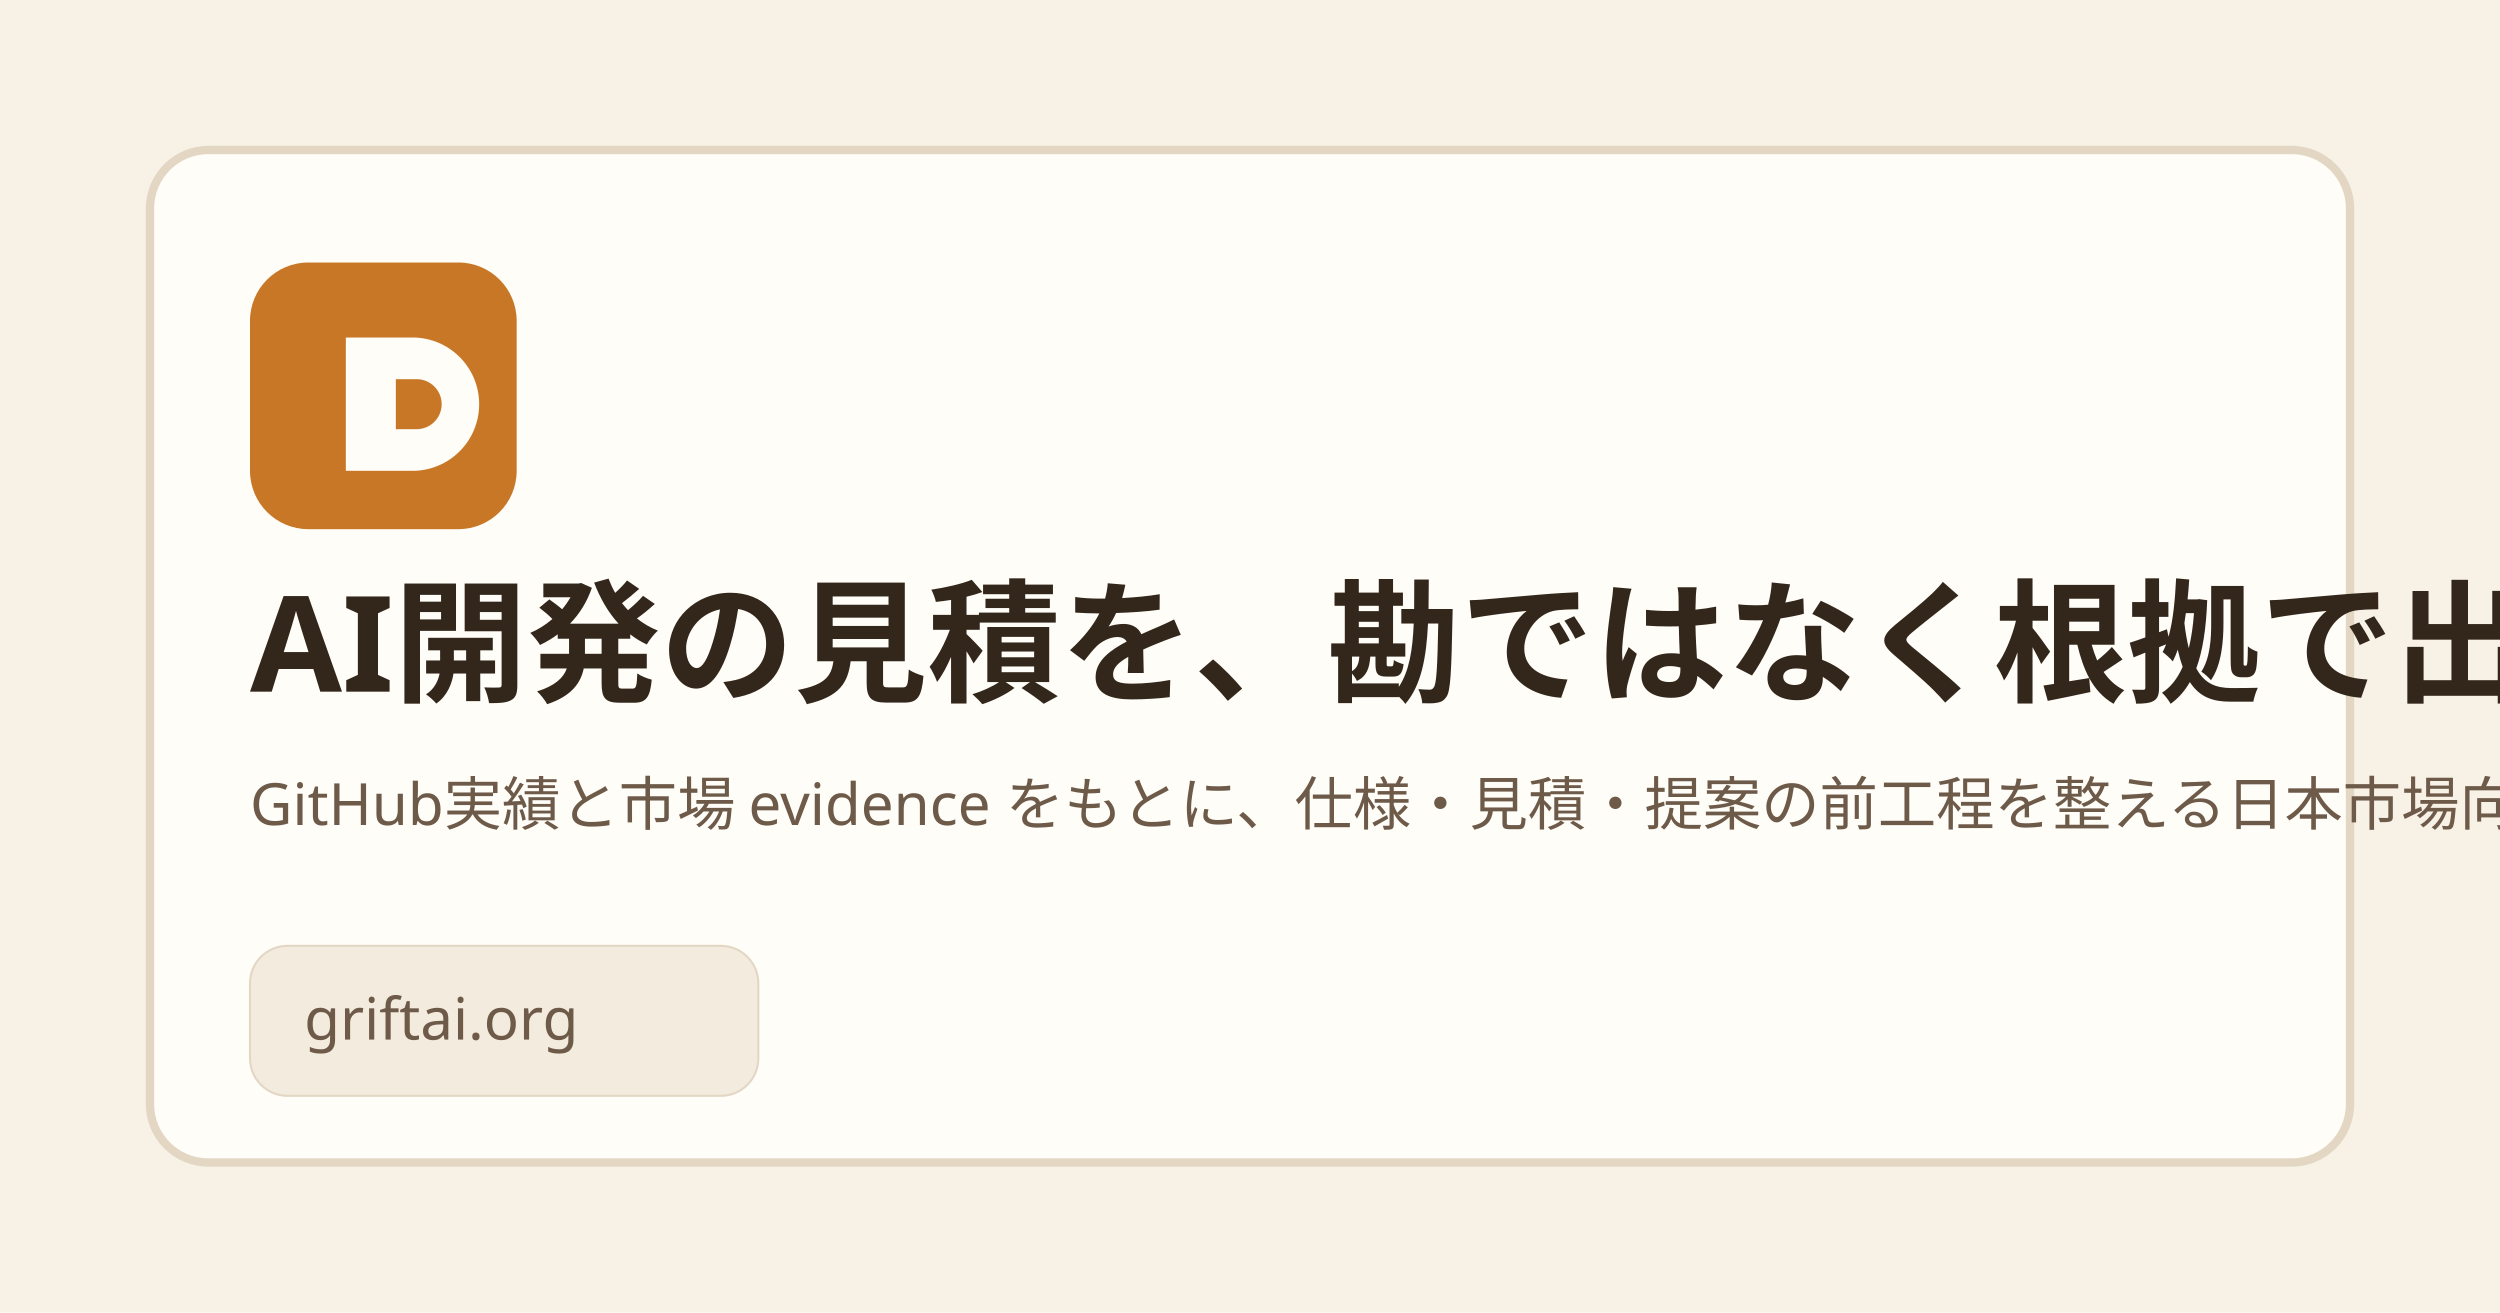
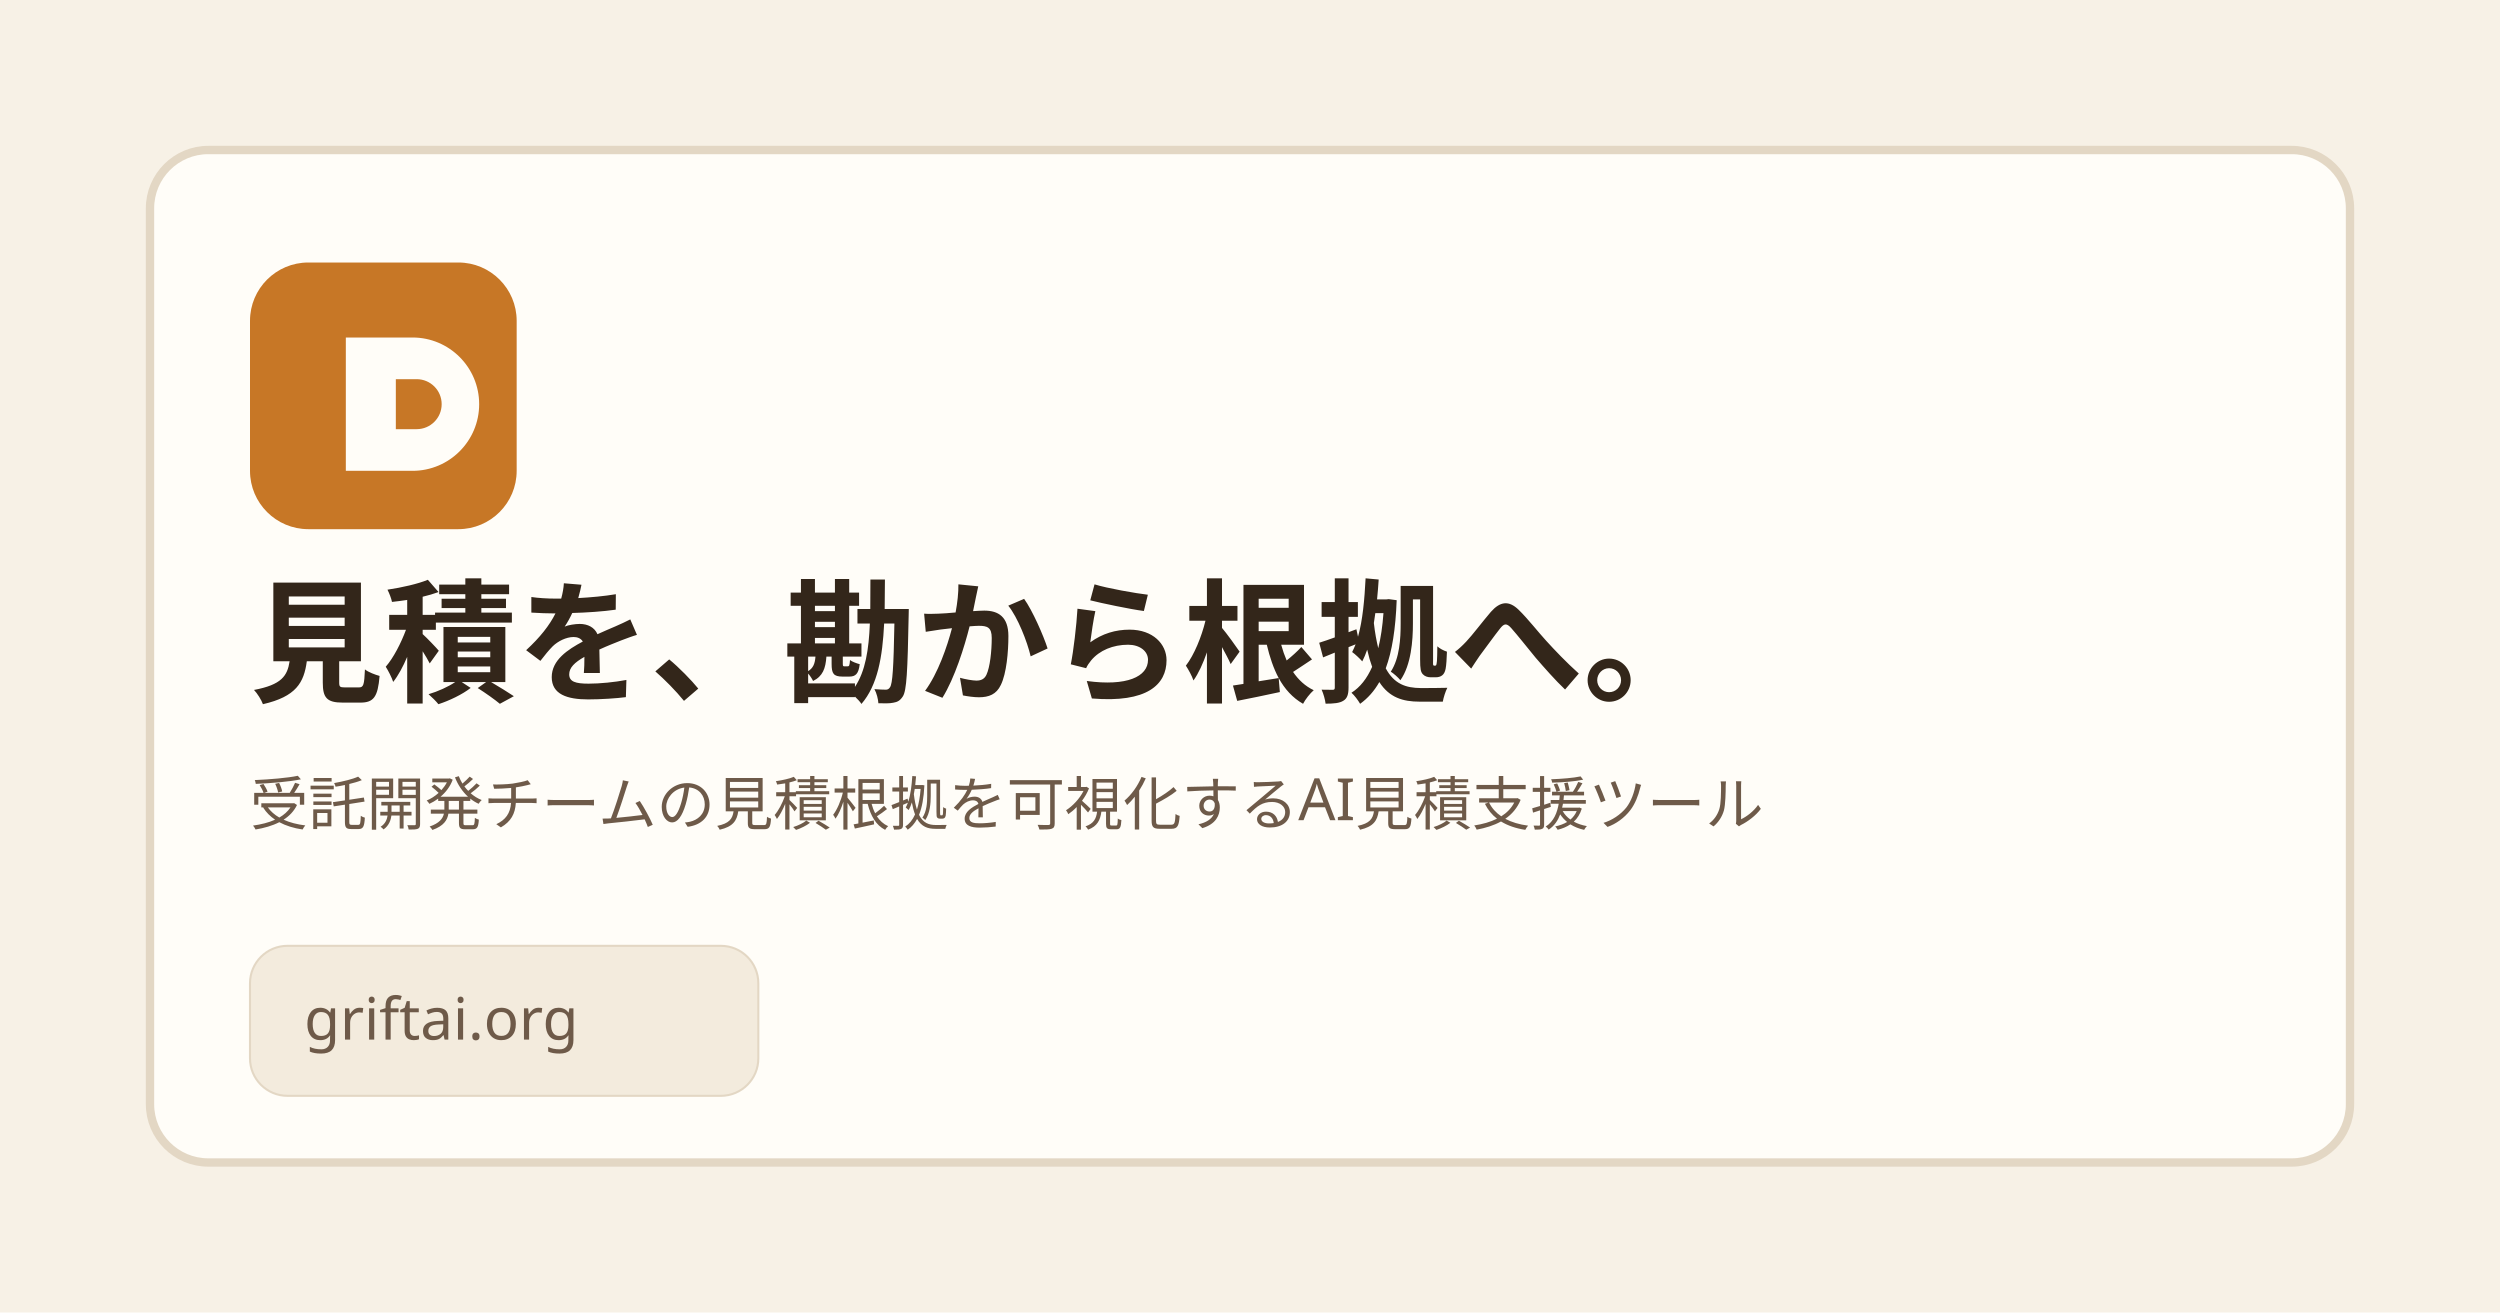
<svg xmlns="http://www.w3.org/2000/svg" viewBox="0 0 1200 630" role="img" aria-label="Grift Open Graph">
  <rect width="1200" height="630" fill="#F7F1E6" />
  <rect x="72" y="72" width="1056" height="486" rx="28" fill="#FFFDF8" stroke="#E3D7C4" stroke-width="4" />
  <g fill="#C77726">
    <rect x="120" y="126" width="128" height="128" rx="28" />
    <path d="M166 162h32c17.673 0 32 14.327 32 32s-14.327 32-32 32h-32v-64Zm24 20v24h10c6.627 0 12-5.373 12-12s-5.373-12-12-12h-10Z" fill="#FFFDF8" />
  </g>
  <text x="120" y="332" fill="#33261A" font-size="64" font-family="'Hiragino Sans', 'Yu Gothic', sans-serif" font-weight="700">
-     AI開発の見積を、勘ではなく根拠で出す。
+     見積を、勘から根拠へ。
  </text>
  <text x="120" y="396" fill="#6E5A49" font-size="28" font-family="'Hiragino Sans', 'Yu Gothic', sans-serif">
-     GitHub実績と市場 evidence をもとに、仕様・見積・提案の前工程を整える日本市場向け Beta
+     受託開発チームの見積根拠を可視化するAI見積支援ツール
  </text>
  <g transform="translate(120 454)">
    <rect width="244" height="72" rx="18" fill="#F3EBDD" stroke="#E3D7C4" />
    <text x="26" y="45" fill="#6E5A49" font-size="28" font-family="'Hiragino Sans', 'Yu Gothic', sans-serif">griftai.org</text>
  </g>
</svg>
